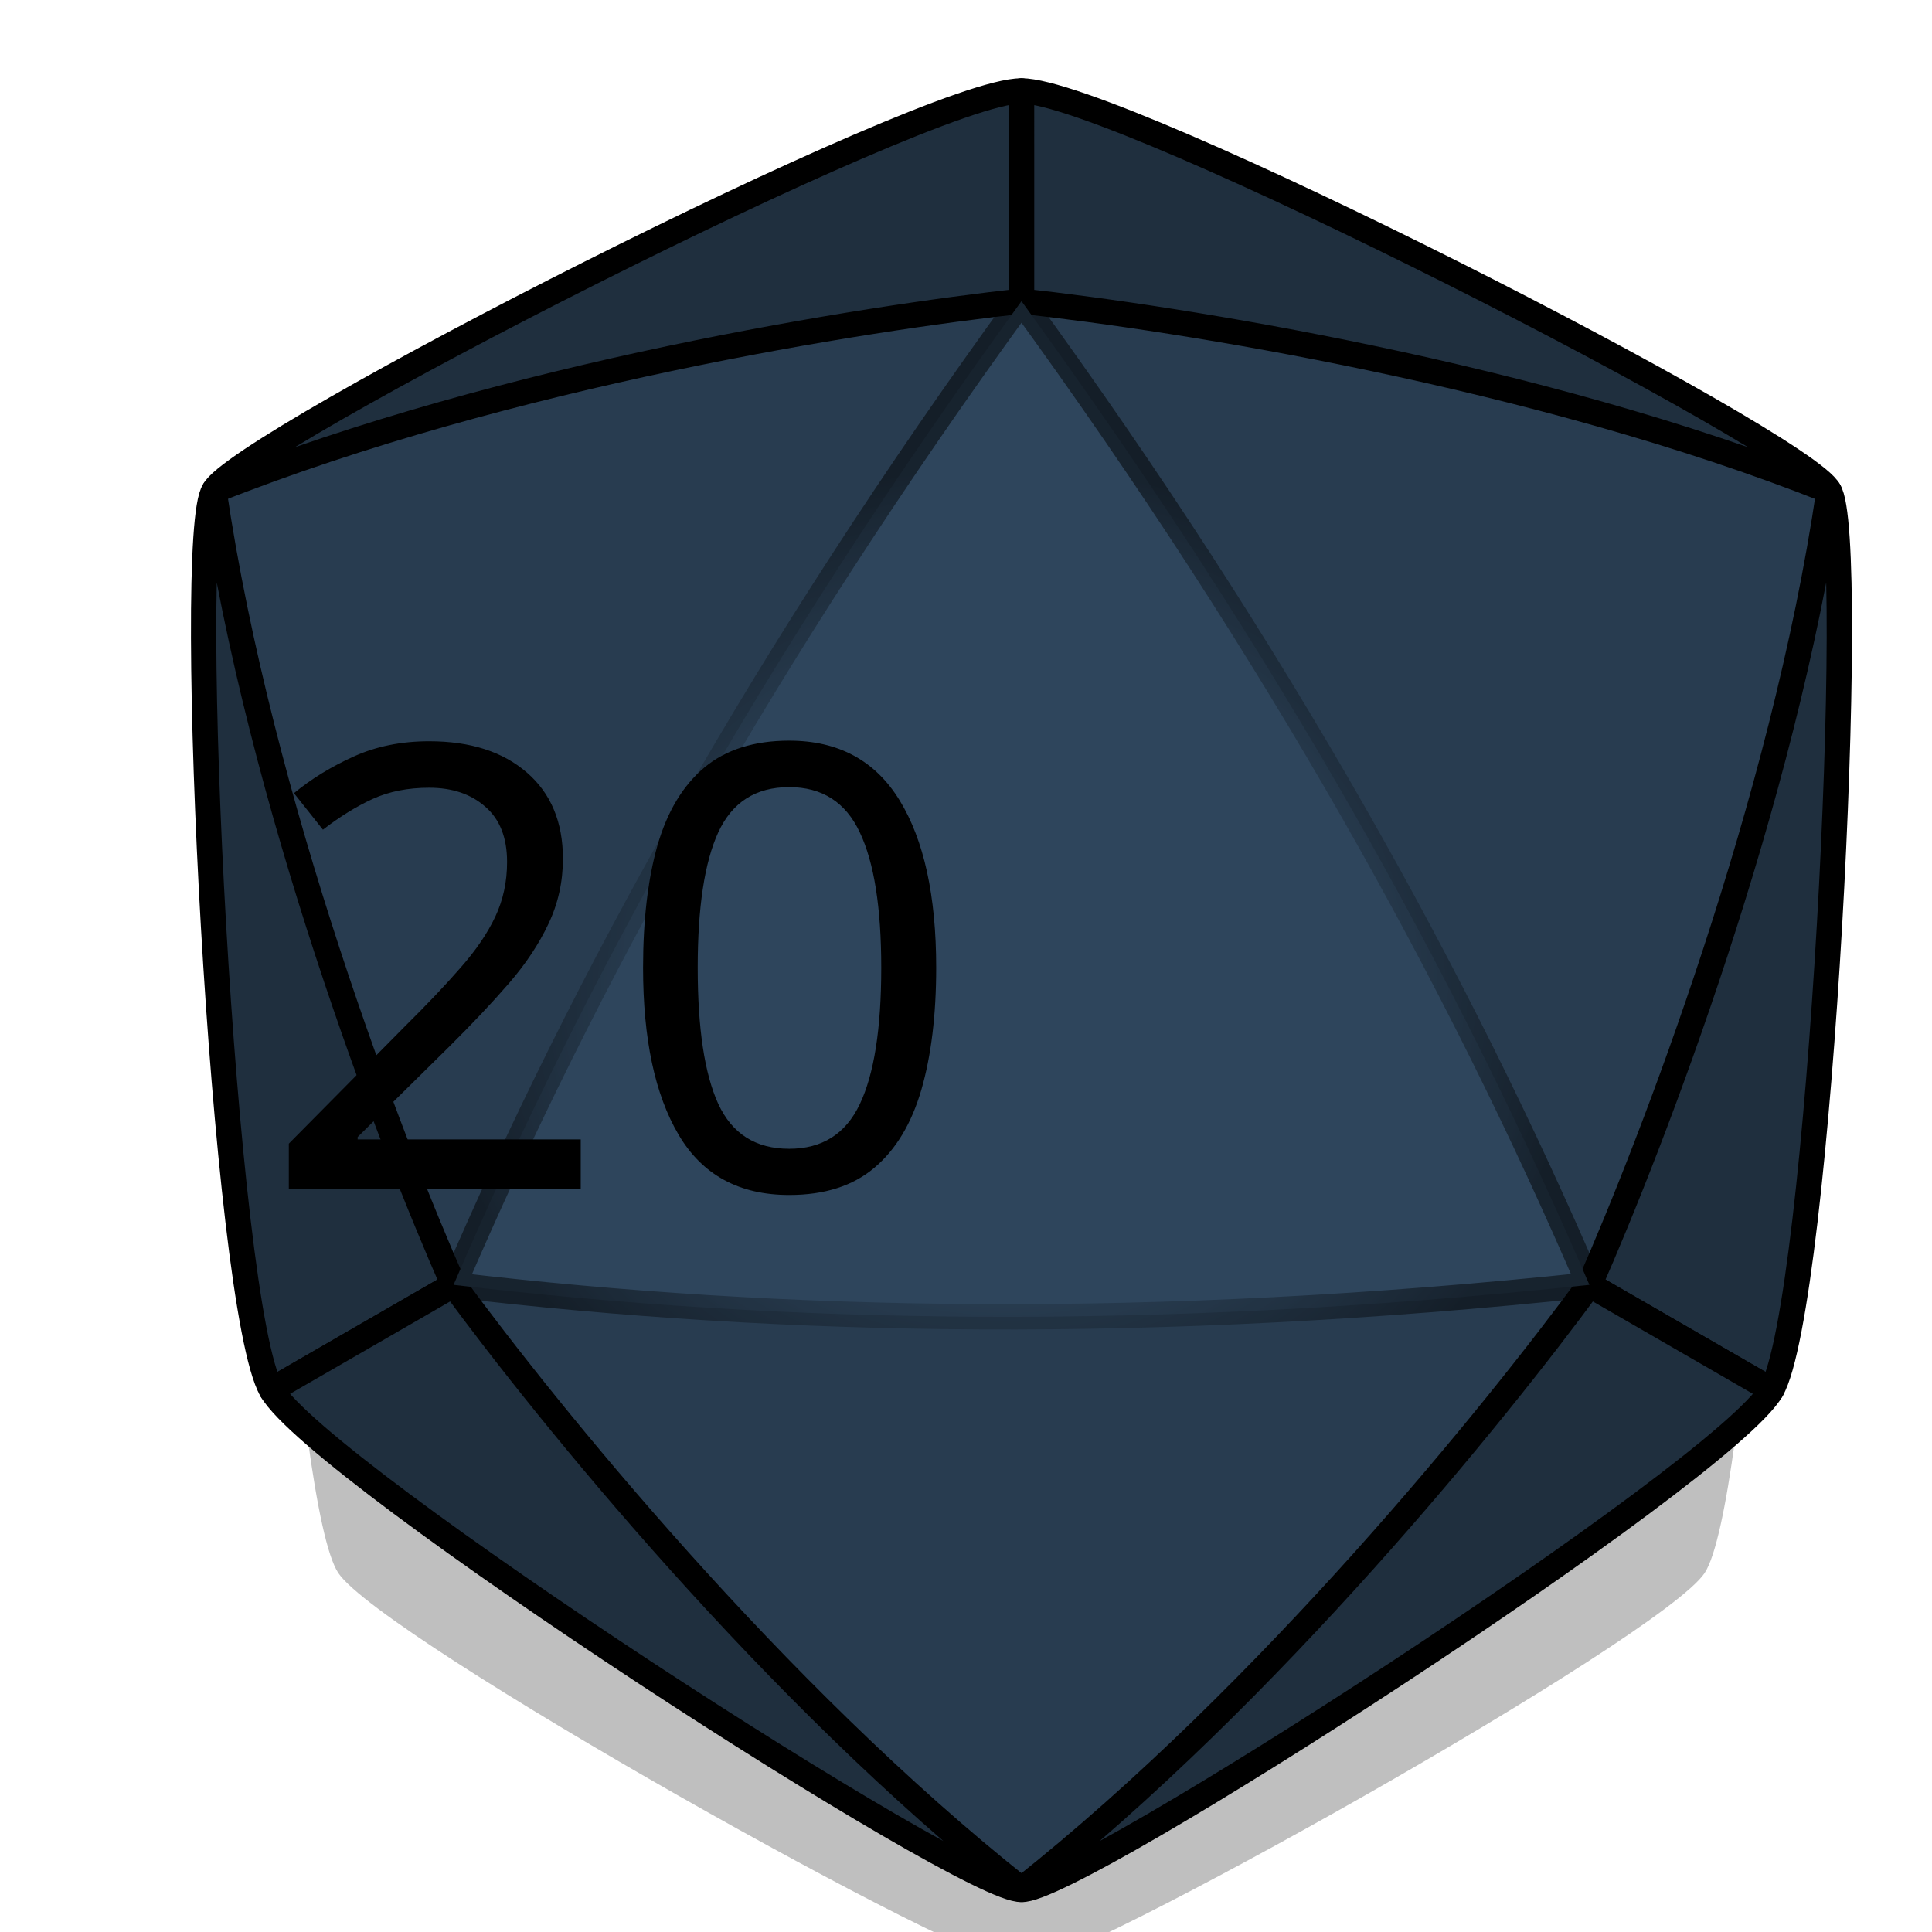
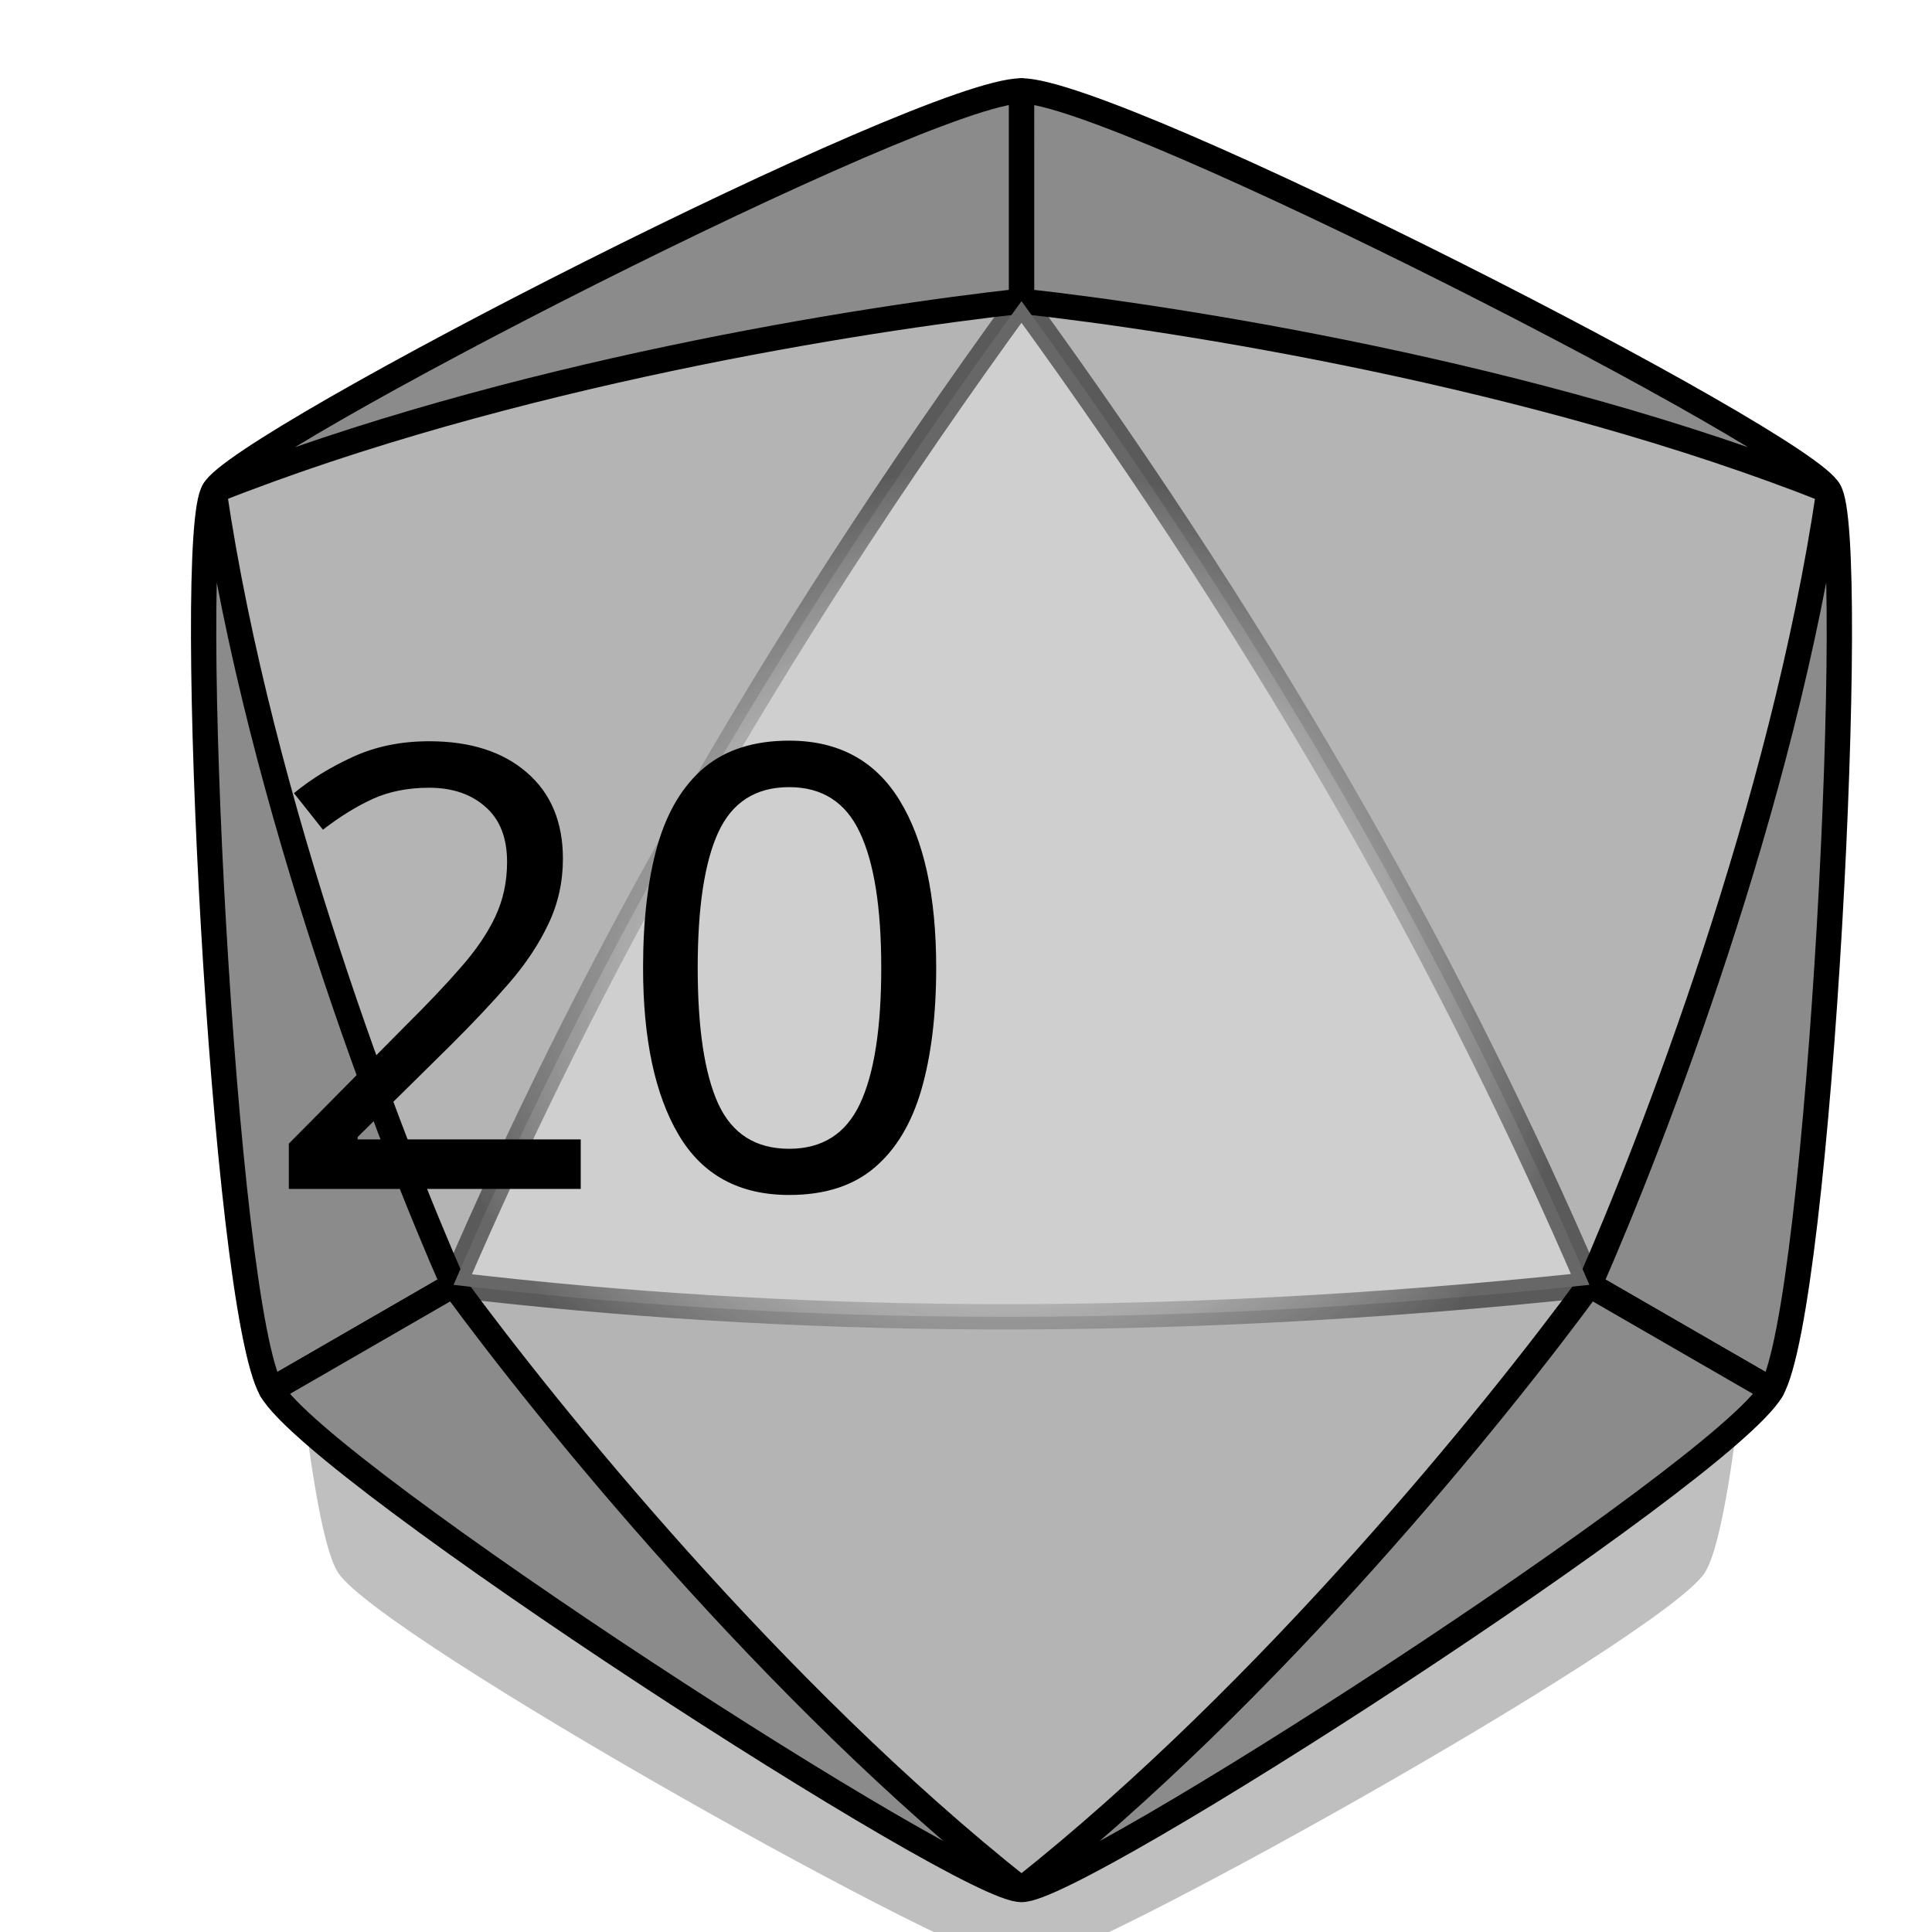
<svg xmlns="http://www.w3.org/2000/svg" xmlns:xlink="http://www.w3.org/1999/xlink" id="d20 die" height="100" width="100" version="1.1">
  <defs id="defs1">
    <linearGradient id="linearGradient831">
      <stop style="stop-color:#444444;stop-opacity:0.0;" offset="0" id="stop827" />
      <stop style="stop-color:#444444;stop-opacity:0.1;" offset="0.5" id="stop828" />
      <stop style="stop-color:#000000;stop-opacity:0.5;" offset="1" id="stop829" />
    </linearGradient>
    <filter id="app-filter-colorize" style="color-interpolation-filters:sRGB">
-       <feColorMatrix id="recolorize-filter-matrix" type="matrix" values="0.2 0.0 0.0 0.0  0.0                  0.3 0.0 0.0 0.0  0.0                  0.4 0.0 0.0 0.0  0.0                  0.0 0.0 0.0 1.0  0.0" />
+       <feColorMatrix id="recolorize-filter-matrix" type="matrix" values="0.9 0.0 0.0 0.0  0.0                  0.9 0.0 0.0 0.0  0.0                  0.9 0.0 0.0 0.0  0.0                  0.0 0.0 0.0 1.0  0.0" />
    </filter>
    <radialGradient xlink:href="#linearGradient831" id="radialGradient833" cx="52" cy="52" fx="52" fy="52" r="30" gradientTransform="matrix(1,0,0,0.8964672,0,4.335196)" gradientUnits="userSpaceOnUse" />
  </defs>
  <path style="fill:#000000;fill-opacity:0.251;stroke:none;stroke-width:1.31;stroke-linecap:round;stroke-linejoin:round;stroke-miterlimit:4;stroke-dasharray:none;stroke-opacity:0.535" d="m 52.87,28.408 h 0.002 c 4.541,0.003 36.98,14.367 38.071,16.315 1.404,1.793 -0.444,33.294 -2.711,36.693 h 0.002 C 85.966,84.816 55.368,101.951 52.872,101.795 50.376,101.951 19.778,84.816 17.51,81.417 15.242,78.017 13.396,46.516 14.801,44.723 15.892,42.775 48.329,28.411 52.87,28.408 Z" id="path983" />
  <g id="group-monochrome-1" class="draggable" filter="url(#app-filter-colorize)">
    <path style="fill:#c8c8c8;fill-opacity:1;stroke:none;stroke-width:1.31;stroke-linecap:round;stroke-linejoin:round;stroke-miterlimit:4;stroke-dasharray:none;stroke-opacity:0.535" d="m 11.075,25.4 c 2.387,16.238 9.143,33.702 12.4,41.104 4.781,6.521 16.527,21.105 29.396,31.291 12.869,-10.187 24.615,-24.77 29.396,-31.291 3.257,-7.401 10.013,-24.865 12.4,-41.104 -15.256,-6.052 -33.759,-8.933 -41.797,-9.812 -8.038,0.88 -26.541,3.761 -41.797,9.812 z" id="rect978" />
    <path style="fill:#9b9b9b;fill-opacity:1;stroke:#000000;stroke-width:1.31;stroke-linecap:round;stroke-linejoin:round;stroke-miterlimit:4;stroke-dasharray:none;stroke-opacity:1" d="m 52.871,4.704 4.89e-4,10.884 c 8.038,0.88 26.54,3.761 41.797,9.813 C 93.47,22.928 57.851,4.704 52.871,4.704 Z" id="path837" />
    <path id="path929" d="M 52.872,4.704 52.872,15.588 C 44.834,16.467 26.332,19.348 11.075,25.4 12.274,22.928 47.893,4.704 52.872,4.704 Z" style="fill:#9b9b9b;fill-opacity:1;stroke:#000000;stroke-width:1.31;stroke-linecap:round;stroke-linejoin:round;stroke-miterlimit:4;stroke-dasharray:none;stroke-opacity:1" />
    <path id="path931" d="m 14.05,71.946 9.425,-5.442 C 20.218,59.102 13.462,41.638 11.075,25.4 c -1.541,2.274 0.485,42.234 2.975,46.546 z" style="fill:#9b9b9b;fill-opacity:1;stroke:#000000;stroke-width:1.31;stroke-linecap:round;stroke-linejoin:round;stroke-miterlimit:4;stroke-dasharray:none;stroke-opacity:1" />
    <path style="fill:#9b9b9b;fill-opacity:1;stroke:#000000;stroke-width:1.31;stroke-linecap:round;stroke-linejoin:round;stroke-miterlimit:4;stroke-dasharray:none;stroke-opacity:1" d="m 14.05,71.945 9.426,-5.441 C 28.257,73.025 40.003,87.608 52.872,97.794 50.132,97.992 16.539,76.257 14.05,71.945 Z" id="path933" />
    <path style="fill:#9b9b9b;fill-opacity:1;stroke:#000000;stroke-width:1.31;stroke-linecap:round;stroke-linejoin:round;stroke-miterlimit:4;stroke-dasharray:none;stroke-opacity:1" d="m 91.694,71.946 -9.425,-5.442 c 3.257,-7.401 10.013,-24.865 12.4,-41.103 1.541,2.274 -0.485,42.234 -2.975,46.546 z" id="path935" />
    <path id="path937" d="m 91.694,71.945 -9.426,-5.441 c -4.781,6.521 -16.527,21.104 -29.396,31.291 2.74,0.198 36.333,-21.537 38.822,-25.849 z" style="fill:#9b9b9b;fill-opacity:1;stroke:#000000;stroke-width:1.31;stroke-linecap:round;stroke-linejoin:round;stroke-miterlimit:4;stroke-dasharray:none;stroke-opacity:1" />
    <path style="fill:#e6e6e6;fill-opacity:1;stroke:url(#radialGradient833);stroke-width:1.31;stroke-linecap:round;stroke-linejoin:round;stroke-miterlimit:4;stroke-dasharray:none;stroke-opacity:1" d="M 23.476,66.504 C 30.261,50.718 39.504,33.966 52.872,15.588 c 13.368,18.378 22.61,35.131 29.396,50.916 -22.6,2.388 -41.729,2.016 -58.793,10e-7 z" id="path893-3" />
    <text xml:space="preserve" style="font-style:normal;font-weight:normal;font-size:32px;line-height:1.25;font-family:sans-serif;letter-spacing:0px;word-spacing:0px;fill:#000000;fill-opacity:1;stroke:none" x="56.972" y="61.539" id="text848">
      <tspan id="tspan846" x="56.972" y="61.539" dx="-4.449 -3.895" style="font-size:32px;text-align:center;text-anchor:middle">20</tspan>
    </text>
  </g>
</svg>
